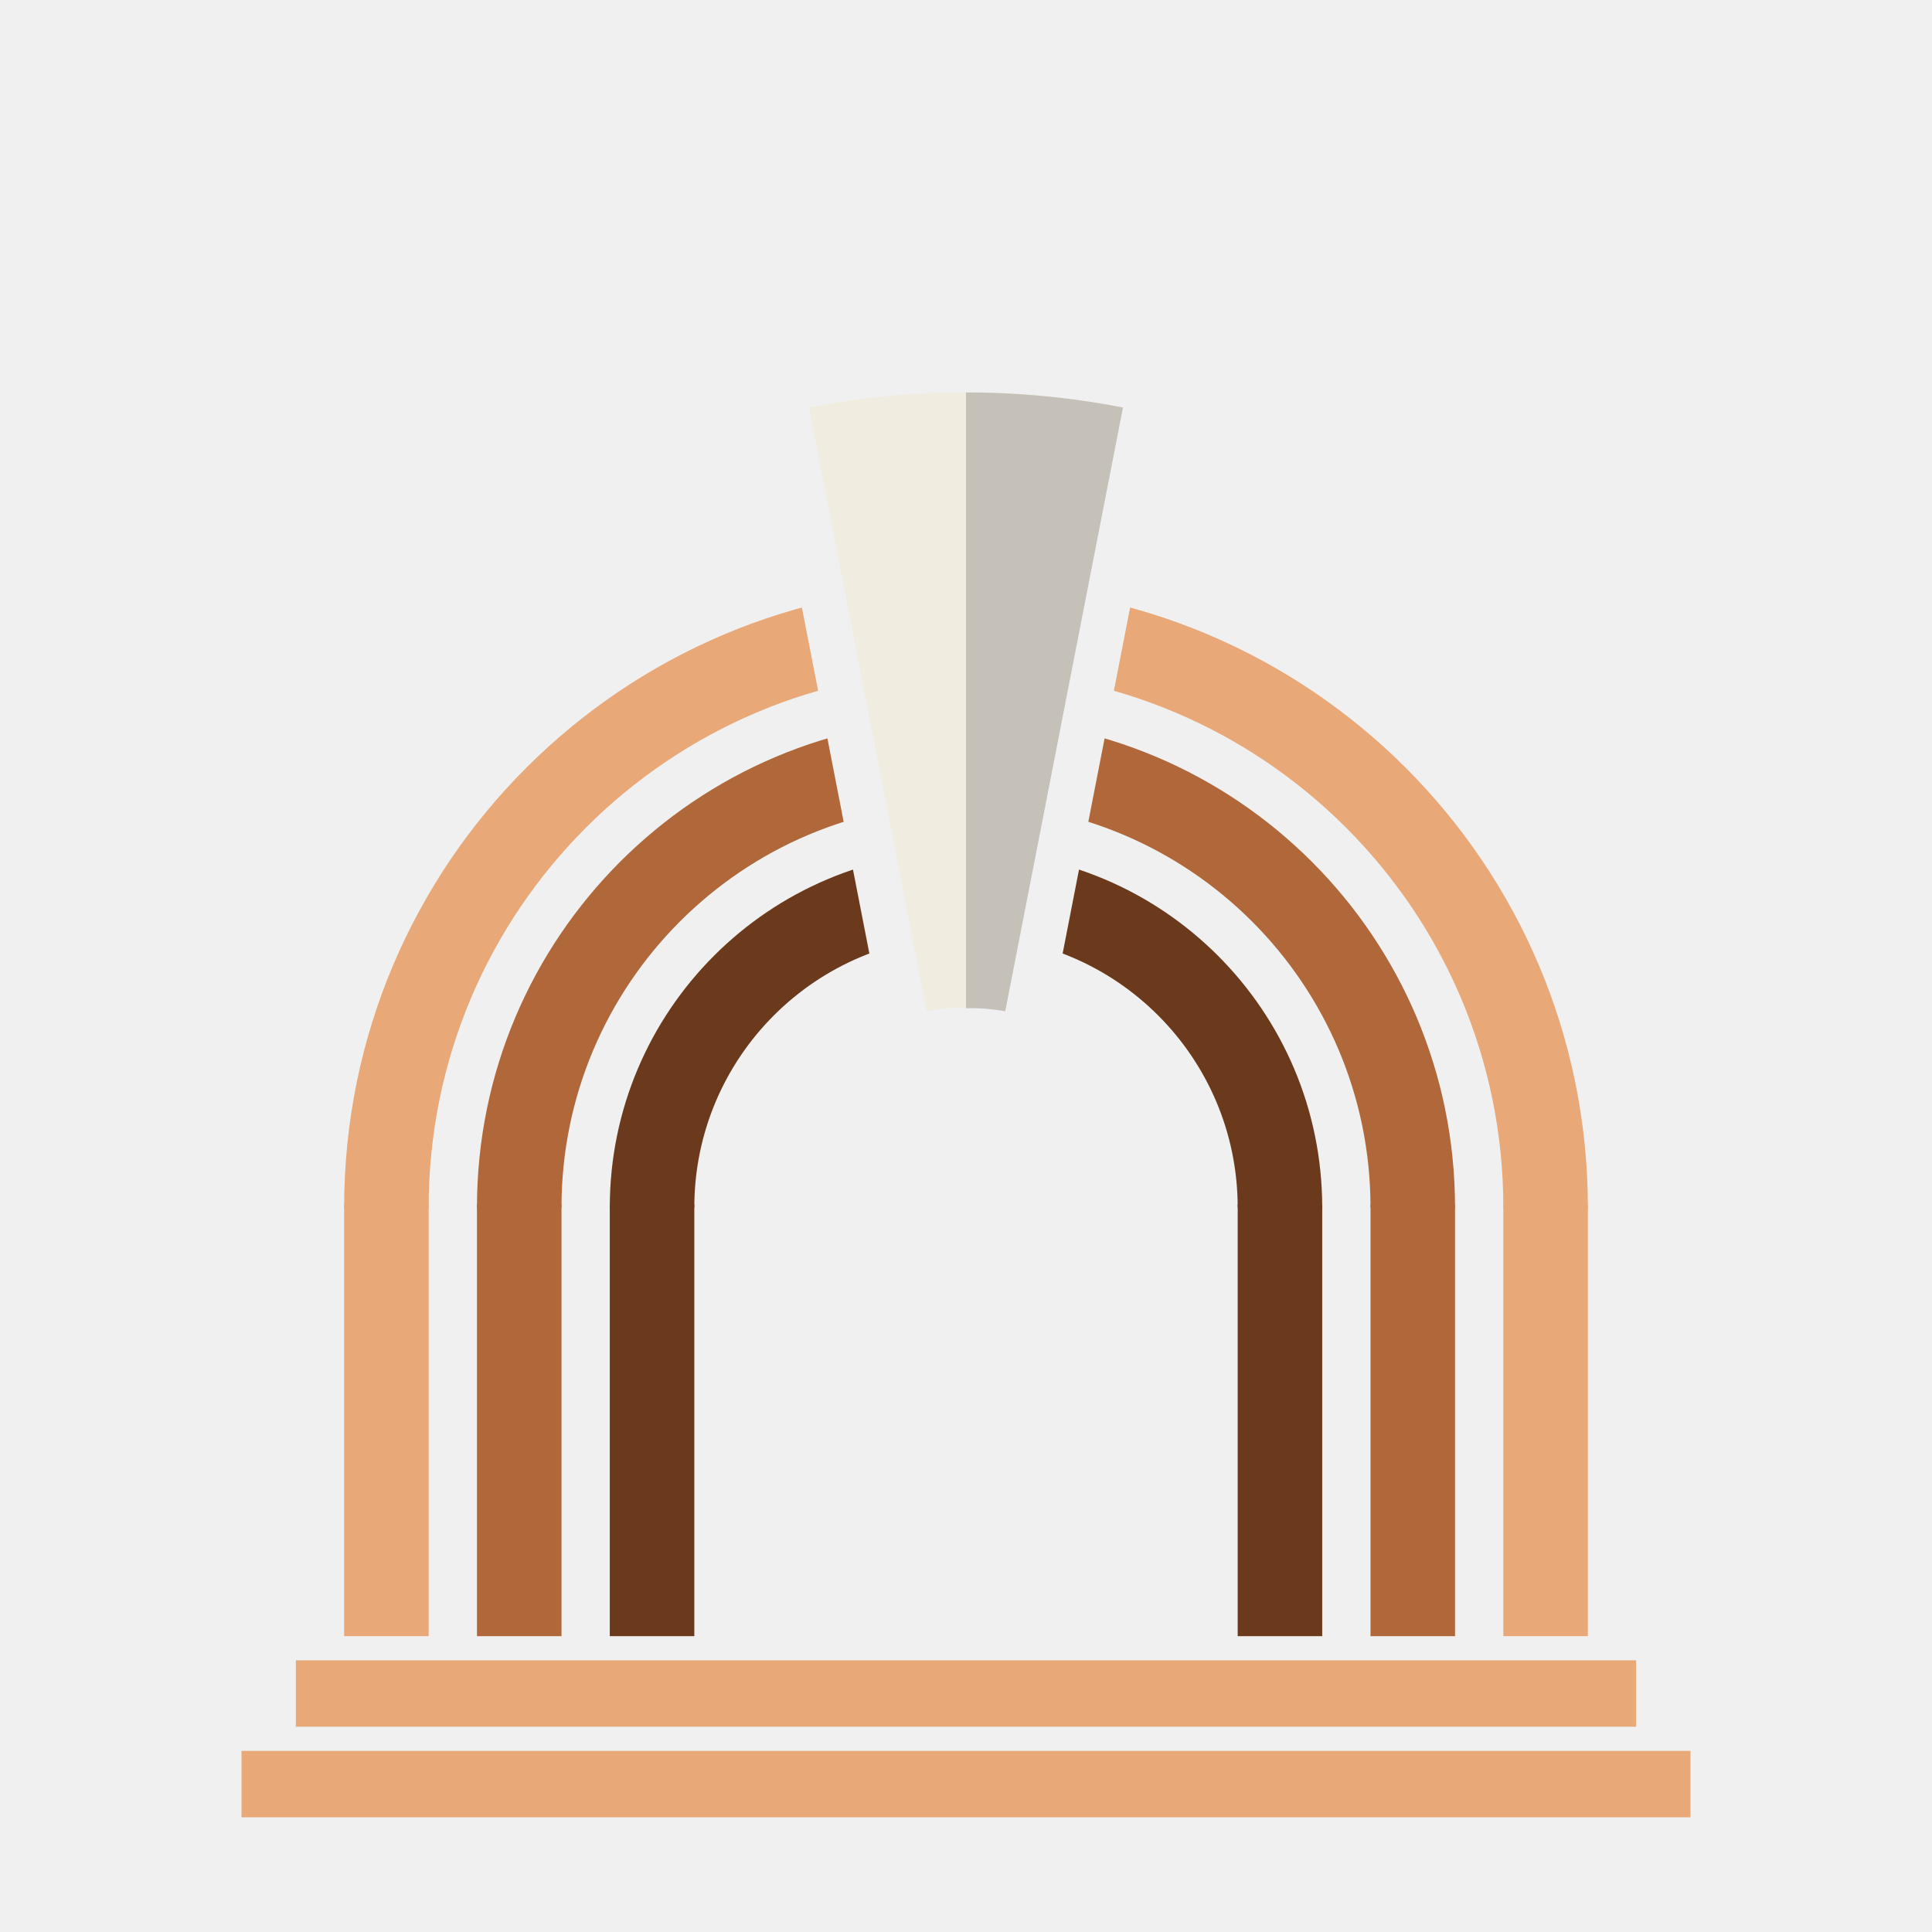
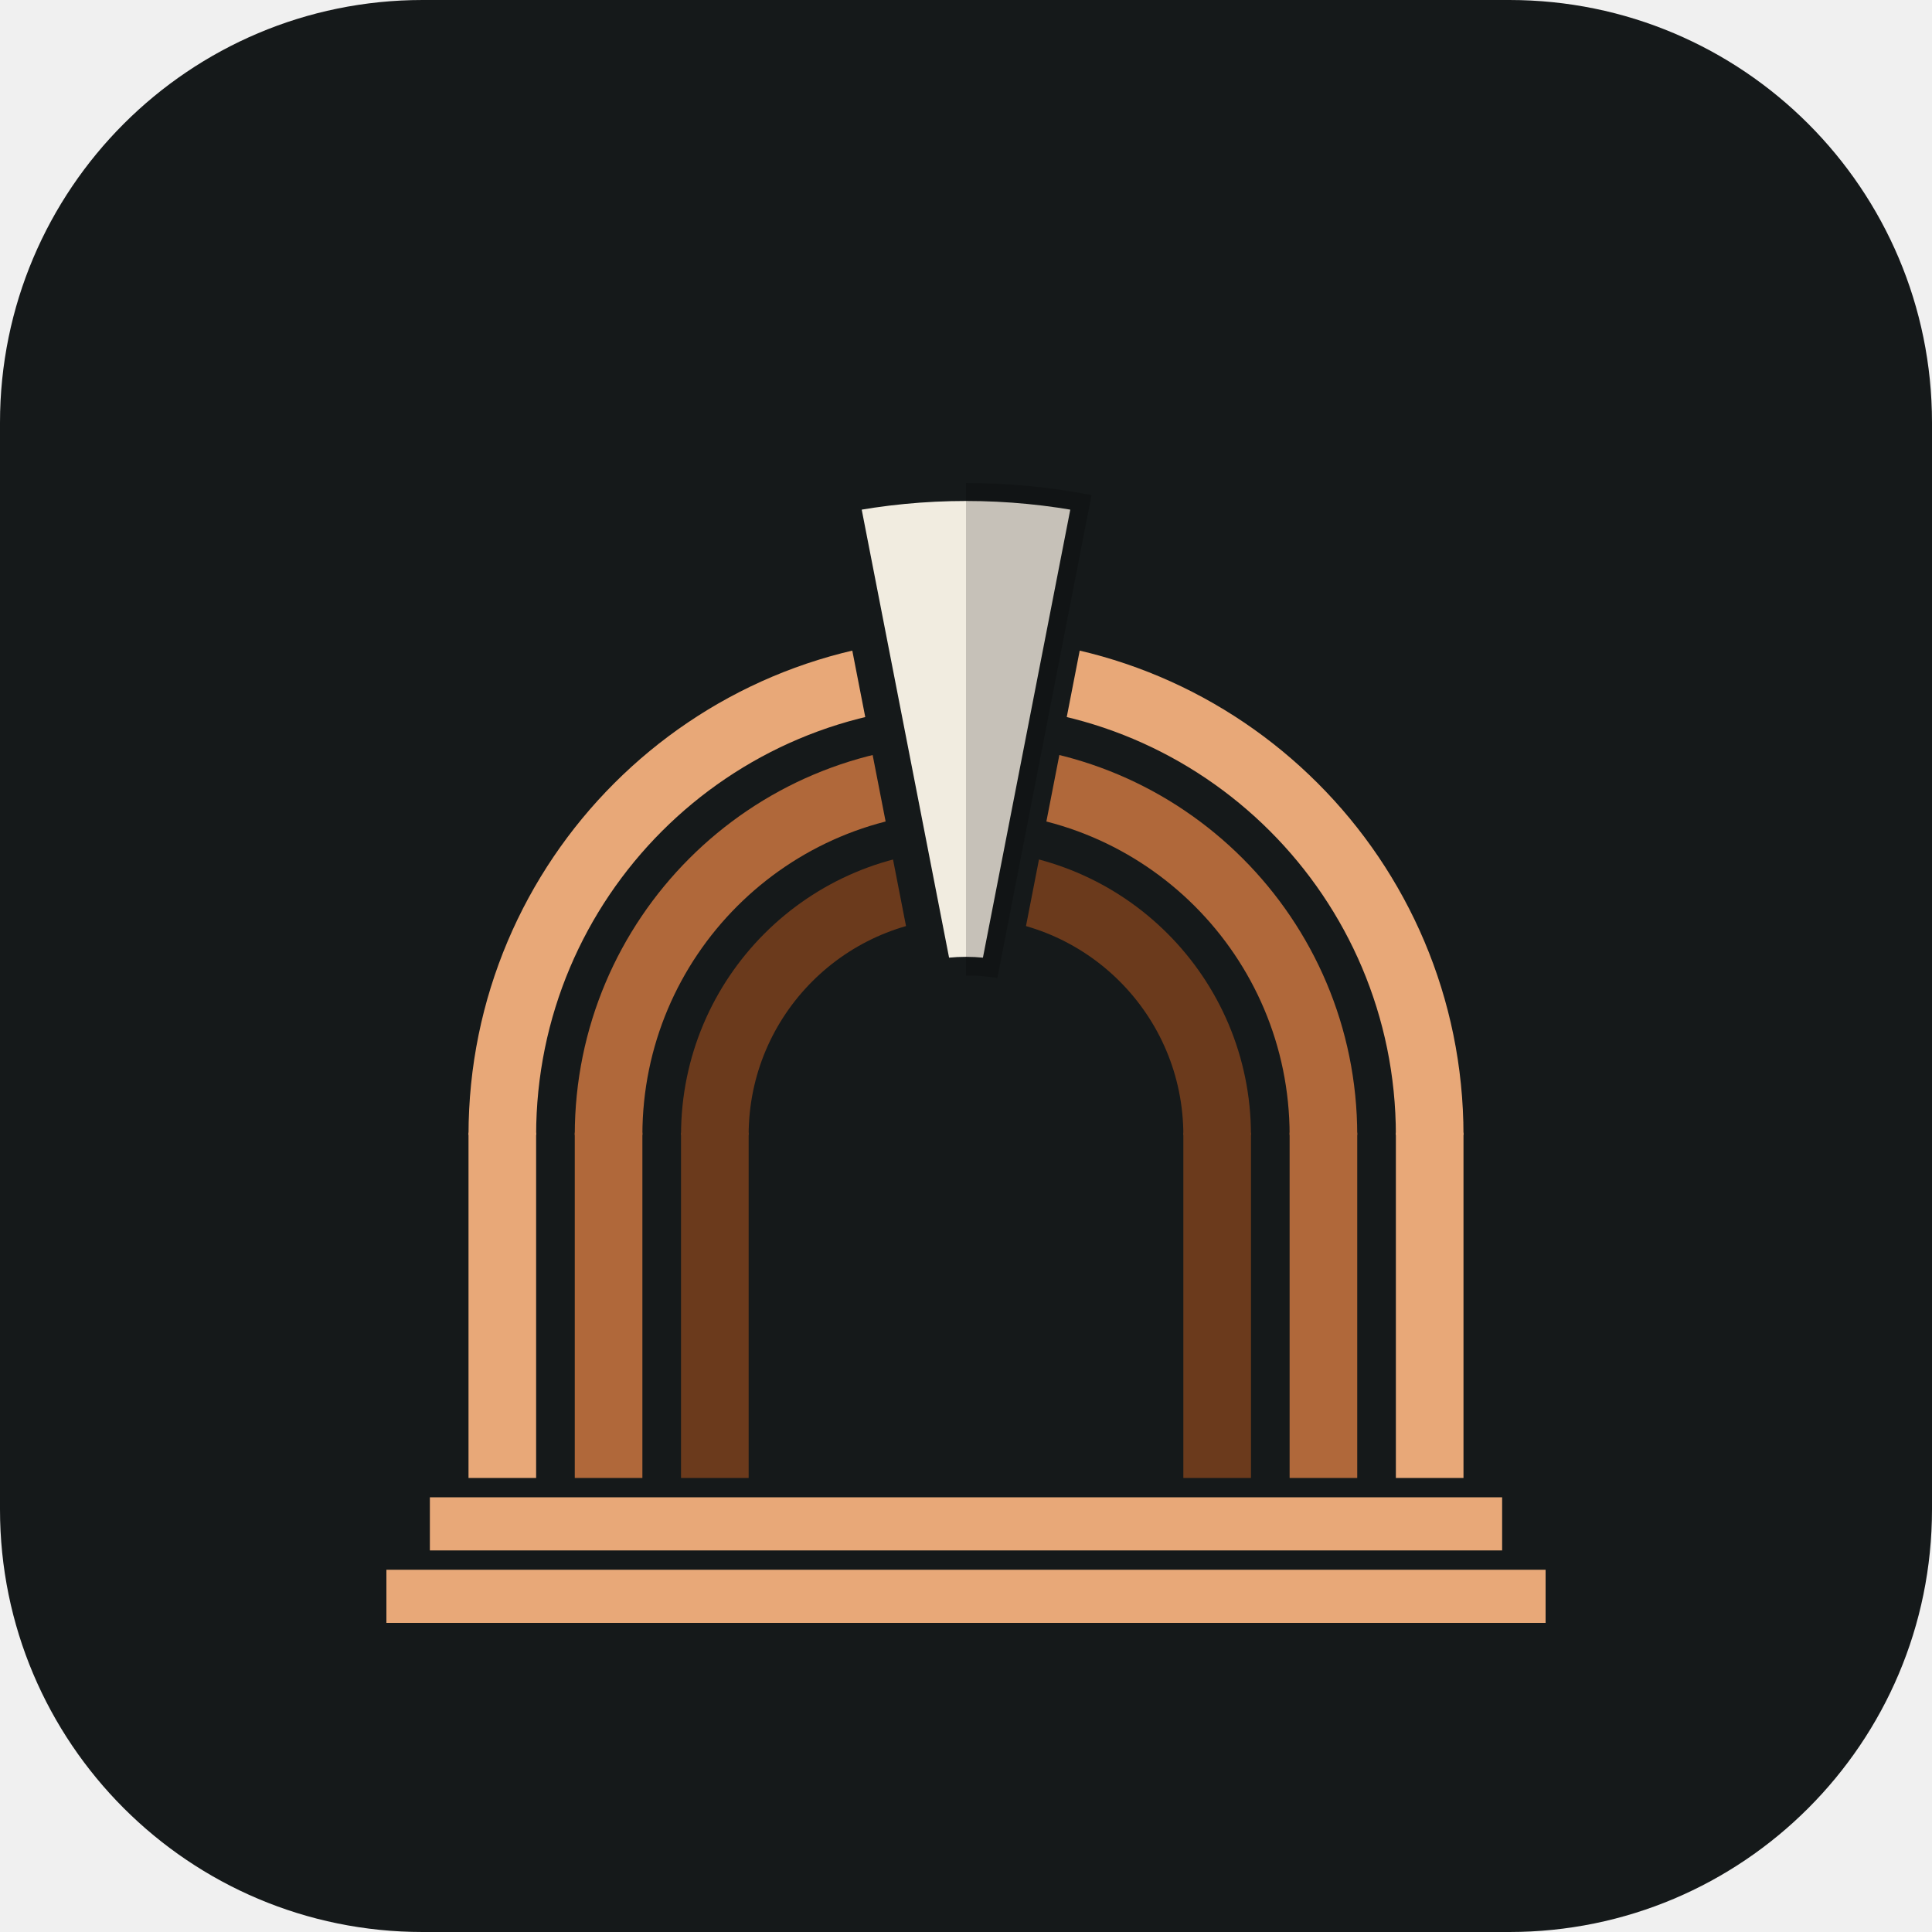
- <svg xmlns="http://www.w3.org/2000/svg" viewBox="0 0 64 64" width="64" height="64" role="img" aria-label="Keystone">
-   <mask id="k">
-     <rect width="64" height="64" fill="#fff" />
-     <path d="M26.8 13.5A27 27 0 0 1 37.2 13.5L33.3 33.5A6.6 6.6 0 0 0 30.7 33.5Z" fill="#000" stroke="#000" stroke-width="3" stroke-linejoin="round" />
-   </mask>
-   <g mask="url(#k)">
+ <svg xmlns="http://www.w3.org/2000/svg" width="64" height="64" viewBox="0 0 64 64" role="img" aria-label="Keystone">
+   <rect width="64" height="64" rx="14" fill="#15191a" />
+   <g transform="translate(6.4 5.6) scale(0.8)">
    <path d="M20.2 40A11.8 11.8 0 0 1 43.8 40L41 40A9 9 0 0 0 23 40Z" fill="#6b3a1c" />
    <rect x="20.2" y="39.9" width="2.8" height="14.3" fill="#6b3a1c" />
    <rect x="41" y="39.9" width="2.8" height="14.3" fill="#6b3a1c" />
    <path d="M15.8 40A16.2 16.2 0 0 1 48.2 40L45.4 40A13.4 13.4 0 0 0 18.6 40Z" fill="#b0683a" />
    <rect x="15.8" y="39.9" width="2.8" height="14.3" fill="#b0683a" />
    <rect x="45.4" y="39.9" width="2.8" height="14.3" fill="#b0683a" />
    <path d="M11.4 40A20.6 20.6 0 0 1 52.6 40L49.8 40A17.8 17.8 0 0 0 14.2 40Z" fill="#e8a878" />
    <rect x="11.4" y="39.9" width="2.8" height="14.3" fill="#e8a878" />
    <rect x="49.8" y="39.9" width="2.8" height="14.3" fill="#e8a878" />
    <rect x="9.8" y="55" width="44.4" height="2.2" fill="#e8a878" />
    <rect x="8" y="58" width="48" height="2.2" fill="#e8a878" />
+     <path d="M26.8 13.5A27 27 0 0 1 37.2 13.5L33.3 33.5A6.6 6.6 0 0 0 30.7 33.5Z" fill="#f1ece0" stroke="#15191a" stroke-width="1.5" stroke-linejoin="round" />
+     <path d="M32 13A27 27 0 0 1 37.2 13.5L33.3 33.5A6.6 6.6 0 0 0 32 33.4Z" fill="#000000" opacity="0.18" />
  </g>
-   <path d="M26.8 13.5A27 27 0 0 1 37.2 13.5L33.3 33.5A6.6 6.6 0 0 0 30.7 33.5Z" fill="#f1ece0" />
-   <path d="M32 13A27 27 0 0 1 37.2 13.5L33.3 33.5A6.6 6.6 0 0 0 32 33.4Z" fill="#000000" opacity="0.18" />
</svg>
